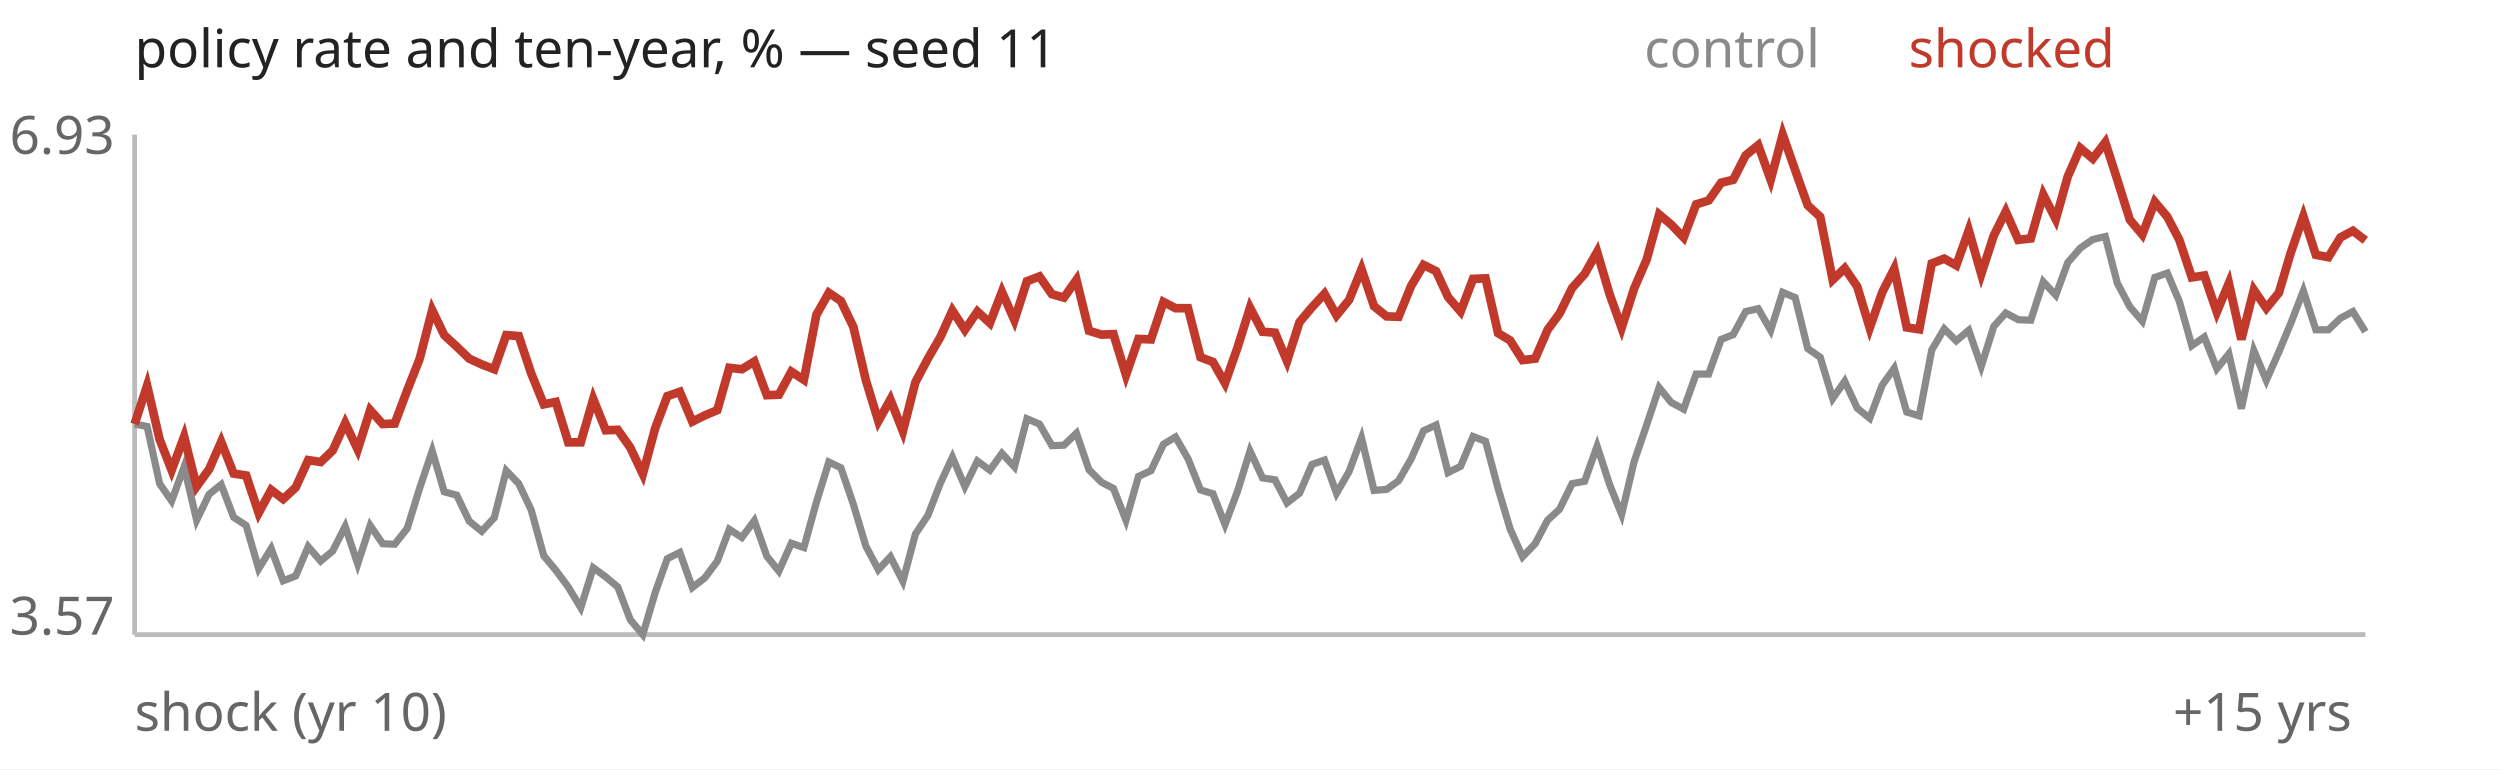
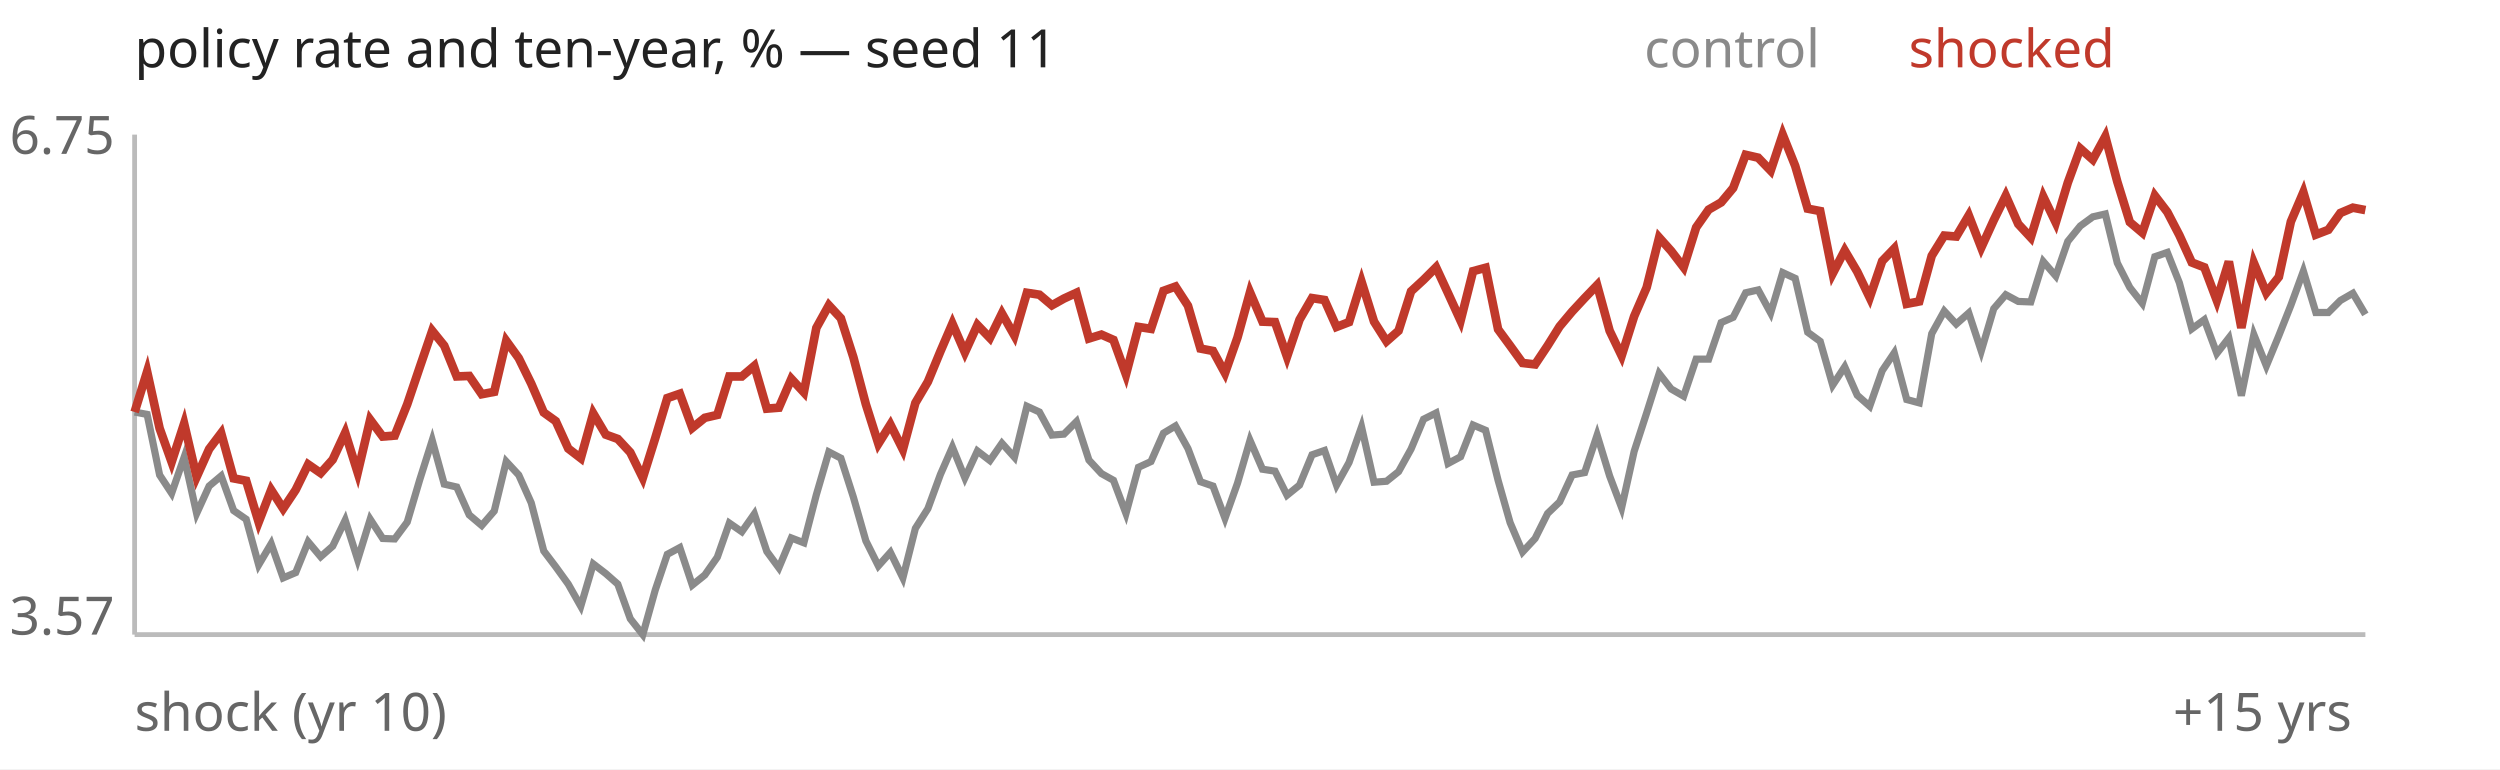
<svg xmlns="http://www.w3.org/2000/svg" width="520" height="160" viewBox="0 0 520 160" font-family="sans-serif" font-size="11">
  <rect width="520" height="160" fill="#fff" />
  <text x="28" y="14" fill="#222">policy rate and ten-year, % — seed 11</text>
  <line x1="28" y1="132" x2="492" y2="132" stroke="#bbb" />
  <line x1="28" y1="28" x2="28" y2="132" stroke="#bbb" />
-   <text x="2" y="32" fill="#666">6.93</text>
+   <text x="2" y="32" fill="#666">6.75</text>
  <text x="2" y="132" fill="#666">3.57</text>
  <text x="28" y="152" fill="#666">shock (yr 10)</text>
  <text x="452" y="152" fill="#666">+15 yrs</text>
-   <polyline fill="none" stroke="#8a8a8a" stroke-width="1.5" points="28.0,88.2 30.6,88.7 33.2,100.6 35.7,104.2 38.3,97.1 40.9,108.2 43.5,102.8 46.0,100.8 48.6,107.6 51.2,109.3 53.8,118.3 56.4,114.1 58.9,120.8 61.5,119.8 64.1,113.7 66.7,116.7 69.2,114.6 71.8,109.5 74.4,117.3 77.0,109.3 79.6,113.1 82.1,113.2 84.7,109.9 87.3,101.5 89.9,93.8 92.4,102.3 95.0,103.0 97.6,108.4 100.2,110.5 102.8,107.7 105.3,97.9 107.9,100.6 110.5,106.1 113.1,115.6 115.6,118.6 118.2,122.1 120.8,126.4 123.4,118.1 126.0,120.0 128.5,122.1 131.1,128.9 133.7,132.0 136.3,123.2 138.8,116.2 141.4,114.9 144.0,122.2 146.6,120.2 149.2,116.7 151.7,110.1 154.3,111.8 156.9,108.3 159.5,115.7 162.0,118.8 164.6,113.0 167.2,113.9 169.8,104.5 172.4,96.1 174.9,97.3 177.5,104.9 180.1,113.6 182.7,118.5 185.2,115.8 187.8,120.9 190.4,111.1 193.0,107.2 195.6,100.5 198.1,95.1 200.7,101.2 203.3,95.9 205.9,97.8 208.4,94.3 211.0,97.1 213.6,87.1 216.2,88.2 218.8,92.7 221.3,92.6 223.9,90.1 226.5,97.7 229.1,100.3 231.6,101.6 234.2,108.2 236.8,99.1 239.4,97.9 242.0,92.4 244.5,90.9 247.1,95.4 249.7,101.9 252.3,102.7 254.8,109.1 257.4,102.2 260.0,93.8 262.6,99.4 265.2,99.8 267.7,104.6 270.3,102.6 272.9,96.6 275.5,95.7 278.0,102.6 280.6,98.1 283.2,91.1 285.8,102.0 288.4,101.8 290.9,100.0 293.5,95.5 296.1,89.6 298.7,88.4 301.2,98.3 303.8,97.0 306.4,90.8 309.0,91.8 311.6,101.6 314.1,110.0 316.7,115.8 319.3,113.1 321.9,108.2 324.4,105.9 327.0,100.6 329.6,100.1 332.2,92.8 334.8,100.8 337.3,107.0 339.9,96.0 342.5,88.4 345.1,80.6 347.6,83.7 350.2,85.1 352.8,77.8 355.4,77.8 358.0,70.6 360.5,69.6 363.1,64.8 365.7,64.2 368.3,68.7 370.8,60.8 373.4,61.9 376.0,72.5 378.6,74.3 381.2,82.9 383.7,79.3 386.3,84.9 388.9,87.0 391.5,80.1 394.0,76.6 396.6,85.7 399.2,86.5 401.8,72.8 404.4,68.4 406.9,70.9 409.5,68.7 412.1,76.2 414.7,67.9 417.2,65.1 419.8,66.5 422.4,66.6 425.0,58.6 427.6,61.4 430.1,54.6 432.7,51.6 435.3,49.8 437.9,49.2 440.4,58.9 443.0,63.8 445.6,66.8 448.2,57.7 450.8,56.8 453.3,62.7 455.9,71.9 458.5,70.1 461.1,76.7 463.6,73.6 466.2,85.0 468.8,72.9 471.4,79.1 474.0,73.2 476.5,67.2 479.1,60.5 481.7,68.6 484.3,68.6 486.8,66.2 489.4,64.8 492.0,69.0" />
-   <polyline fill="none" stroke="#c0392b" stroke-width="1.8" points="28.0,88.2 30.6,80.2 33.2,91.4 35.7,97.8 38.3,90.8 40.9,101.2 43.5,97.6 46.0,91.9 48.6,98.5 51.2,98.9 53.8,106.7 56.4,101.9 58.9,103.8 61.5,101.4 64.1,95.7 66.7,96.1 69.2,93.7 71.8,88.0 74.4,93.5 77.0,85.3 79.6,88.2 82.1,88.1 84.7,81.2 87.3,74.6 89.9,64.5 92.4,69.7 95.0,72.1 97.6,74.6 100.2,75.8 102.8,76.8 105.3,69.7 107.9,69.9 110.5,77.7 113.1,84.1 115.6,83.6 118.2,92.0 120.8,92.0 123.4,83.0 126.0,89.5 128.5,89.4 131.1,93.1 133.7,98.6 136.3,89.0 138.8,82.4 141.4,81.5 144.0,87.7 146.6,86.4 149.2,85.3 151.7,76.5 154.3,76.8 156.9,75.2 159.5,82.2 162.0,82.1 164.6,77.3 167.2,79.0 169.8,65.5 172.4,60.9 174.9,62.6 177.5,68.0 180.1,79.1 182.7,87.6 185.2,83.1 187.8,89.7 190.4,79.5 193.0,74.6 195.6,70.1 198.1,64.6 200.7,68.6 203.3,64.8 205.9,67.2 208.4,60.7 211.0,66.6 213.6,58.5 216.2,57.5 218.8,61.2 221.3,61.9 223.9,58.2 226.5,68.8 229.1,69.6 231.6,69.5 234.2,78.0 236.8,70.5 239.4,70.6 242.0,62.8 244.5,64.1 247.1,64.1 249.7,74.3 252.3,75.3 254.8,79.7 257.4,72.3 260.0,64.0 262.6,69.0 265.2,69.2 267.7,75.1 270.3,67.0 272.9,63.9 275.5,61.1 278.0,65.6 280.6,62.4 283.2,56.0 285.8,63.7 288.4,65.8 290.9,65.9 293.5,59.5 296.1,55.1 298.7,56.4 301.2,61.8 303.8,64.8 306.4,58.0 309.0,57.9 311.6,69.3 314.1,70.8 316.7,74.9 319.3,74.6 321.9,68.6 324.4,65.2 327.0,59.9 329.6,57.0 332.2,52.4 334.8,61.2 337.3,68.2 339.9,60.0 342.5,54.0 345.1,44.6 347.6,46.7 350.2,49.4 352.8,42.5 355.4,41.7 358.0,38.0 360.5,37.4 363.1,32.3 365.7,30.2 368.3,37.4 370.8,28.0 373.4,35.4 376.0,42.7 378.6,45.1 381.2,58.2 383.7,55.8 386.3,59.6 388.9,68.2 391.5,60.8 394.0,55.9 396.6,68.1 399.2,68.5 401.8,54.8 404.4,53.8 406.9,55.2 409.5,47.9 412.1,57.0 414.7,49.0 417.2,44.0 419.8,49.9 422.4,49.6 425.0,40.5 427.6,45.6 430.1,36.7 432.7,30.8 435.3,33.0 437.9,29.6 440.4,37.4 443.0,45.7 445.6,48.8 448.2,42.0 450.8,45.1 453.3,49.9 455.9,57.7 458.5,57.3 461.1,64.9 463.6,58.9 466.2,70.6 468.8,60.3 471.4,64.1 474.0,60.9 476.5,52.5 479.1,45.0 481.7,53.0 484.3,53.5 486.8,49.4 489.4,48.0 492.0,50.0" />
+   <polyline fill="none" stroke="#8a8a8a" stroke-width="1.5" points="28.0,85.7 30.6,86.2 33.2,98.8 35.7,102.6 38.3,95.1 40.9,106.8 43.5,101.1 46.0,99.0 48.6,106.2 51.2,108.0 53.8,117.5 56.4,113.1 58.9,120.2 61.5,119.1 64.1,112.7 66.7,115.8 69.2,113.6 71.8,108.2 74.4,116.4 77.0,108.0 79.6,112.0 82.1,112.1 84.7,108.6 87.3,99.8 89.9,91.6 92.4,100.7 95.0,101.3 97.6,107.1 100.2,109.3 102.8,106.3 105.3,96.0 107.9,98.8 110.5,104.6 113.1,114.6 115.6,117.9 118.2,121.5 120.8,126.1 123.4,117.3 126.0,119.3 128.5,121.5 131.1,128.7 133.7,132.0 136.3,122.7 138.8,115.3 141.4,113.9 144.0,121.7 146.6,119.6 149.2,115.9 151.7,108.8 154.3,110.6 156.9,106.9 159.5,114.7 162.0,118.1 164.6,111.9 167.2,112.9 169.8,102.9 172.4,94.0 174.9,95.3 177.5,103.4 180.1,112.5 182.7,117.7 185.2,114.9 187.8,120.2 190.4,109.9 193.0,105.8 195.6,98.7 198.1,93.0 200.7,99.4 203.3,93.8 205.9,95.8 208.4,92.2 211.0,95.1 213.6,84.5 216.2,85.7 218.8,90.5 221.3,90.3 223.9,87.7 226.5,95.7 229.1,98.5 231.6,99.9 234.2,106.8 236.8,97.2 239.4,96.0 242.0,90.1 244.5,88.6 247.1,93.3 249.7,100.2 252.3,101.1 254.8,107.8 257.4,100.5 260.0,91.6 262.6,97.6 265.2,98.0 267.7,103.0 270.3,100.9 272.9,94.6 275.5,93.7 278.0,100.9 280.6,96.2 283.2,88.8 285.8,100.3 288.4,100.1 290.9,98.1 293.5,93.4 296.1,87.2 298.7,85.9 301.2,96.4 303.8,95.0 306.4,88.4 309.0,89.5 311.6,99.9 314.1,108.7 316.7,114.8 319.3,112.0 321.9,106.8 324.4,104.4 327.0,98.8 329.6,98.3 332.2,90.5 334.8,99.0 337.3,105.6 339.9,93.9 342.5,85.9 345.1,77.7 347.6,80.9 350.2,82.4 352.8,74.7 355.4,74.7 358.0,67.1 360.5,66.0 363.1,60.9 365.7,60.3 368.3,65.1 370.8,56.7 373.4,57.9 376.0,69.1 378.6,71.0 381.2,80.1 383.7,76.3 386.3,82.2 388.9,84.5 391.5,77.1 394.0,73.4 396.6,83.1 399.2,83.8 401.8,69.4 404.4,64.7 406.9,67.4 409.5,65.1 412.1,73.0 414.7,64.2 417.2,61.3 419.8,62.7 422.4,62.8 425.0,54.4 427.6,57.4 430.1,50.2 432.7,47.0 435.3,45.1 437.9,44.5 440.4,54.7 443.0,59.8 445.6,63.1 448.2,53.4 450.8,52.5 453.3,58.8 455.9,68.4 458.5,66.5 461.1,73.5 463.6,70.3 466.2,82.3 468.8,69.6 471.4,76.1 474.0,69.8 476.5,63.5 479.1,56.4 481.7,65.0 484.3,65.0 486.8,62.5 489.4,61.0 492.0,65.4" />
+   <polyline fill="none" stroke="#c0392b" stroke-width="1.8" points="28.0,85.7 30.6,77.3 33.2,89.1 35.7,96.1 38.3,88.1 40.9,99.2 43.5,93.4 46.0,90.1 48.6,99.5 51.2,100.0 53.8,108.6 56.4,101.9 58.9,105.8 61.5,101.9 64.1,96.6 66.7,98.4 69.2,95.6 71.8,90.0 74.4,98.3 77.0,87.3 79.6,90.8 82.1,90.6 84.7,84.1 87.3,76.4 89.9,68.8 92.4,71.9 95.0,78.3 97.6,78.2 100.2,82.0 102.8,81.5 105.3,70.9 107.9,74.5 110.5,79.8 113.1,85.8 115.6,87.6 118.2,93.3 120.8,95.3 123.4,86.0 126.0,90.4 128.5,91.3 131.1,94.1 133.7,99.4 136.3,91.1 138.8,82.8 141.4,81.9 144.0,89.0 146.6,86.9 149.2,86.3 151.7,78.3 154.3,78.3 156.9,76.1 159.5,85.0 162.0,84.8 164.6,78.8 167.2,81.6 169.8,68.2 172.4,63.5 174.9,66.2 177.5,74.3 180.1,84.1 182.7,92.3 185.2,88.3 187.8,93.5 190.4,83.8 193.0,79.4 195.6,73.1 198.1,67.3 200.7,73.3 203.3,67.6 205.9,70.3 208.4,65.2 211.0,69.8 213.6,60.9 216.2,61.3 218.8,63.5 221.3,62.1 223.9,60.9 226.5,70.4 229.1,69.6 231.6,70.7 234.2,77.9 236.8,68.0 239.4,68.4 242.0,60.5 244.5,59.6 247.1,63.6 249.7,72.5 252.3,73.0 254.8,77.6 257.4,70.2 260.0,60.8 262.6,66.9 265.2,67.0 267.7,74.2 270.3,66.5 272.9,62.0 275.5,62.4 278.0,68.0 280.6,67.0 283.2,58.6 285.8,66.9 288.4,71.0 290.9,68.8 293.5,60.6 296.1,58.2 298.7,55.6 301.2,61.0 303.8,66.7 306.4,56.4 309.0,55.7 311.6,68.5 314.1,71.9 316.7,75.5 319.3,75.8 321.9,71.9 324.4,67.9 327.0,64.8 329.6,62.0 332.2,59.3 334.8,68.8 337.3,74.0 339.9,65.8 342.5,59.8 345.1,49.4 347.6,52.2 350.2,55.6 352.8,47.3 355.4,43.6 358.0,42.1 360.5,39.1 363.1,32.2 365.7,32.8 368.3,35.5 370.8,28.0 373.4,34.5 376.0,43.4 378.6,43.9 381.2,56.9 383.7,52.1 386.3,56.5 388.9,61.9 391.5,54.3 394.0,51.7 396.6,63.2 399.2,62.7 401.8,53.2 404.4,49.0 406.9,49.2 409.5,44.8 412.1,51.5 414.7,45.8 417.2,40.7 419.8,46.6 422.4,49.4 425.0,40.9 427.6,46.3 430.1,38.0 432.7,30.9 435.3,33.2 437.9,28.4 440.4,37.8 443.0,46.2 445.6,48.4 448.2,40.7 450.8,44.1 453.3,48.9 455.9,54.6 458.5,55.6 461.1,62.5 463.6,54.4 466.2,68.2 468.8,54.7 471.4,60.9 474.0,57.6 476.5,46.1 479.1,40.0 481.7,48.8 484.3,47.8 486.8,44.3 489.4,43.2 492.0,43.7" />
  <text x="342" y="14" fill="#8a8a8a">control</text>
  <text x="397" y="14" fill="#c0392b">shocked</text>
</svg>
